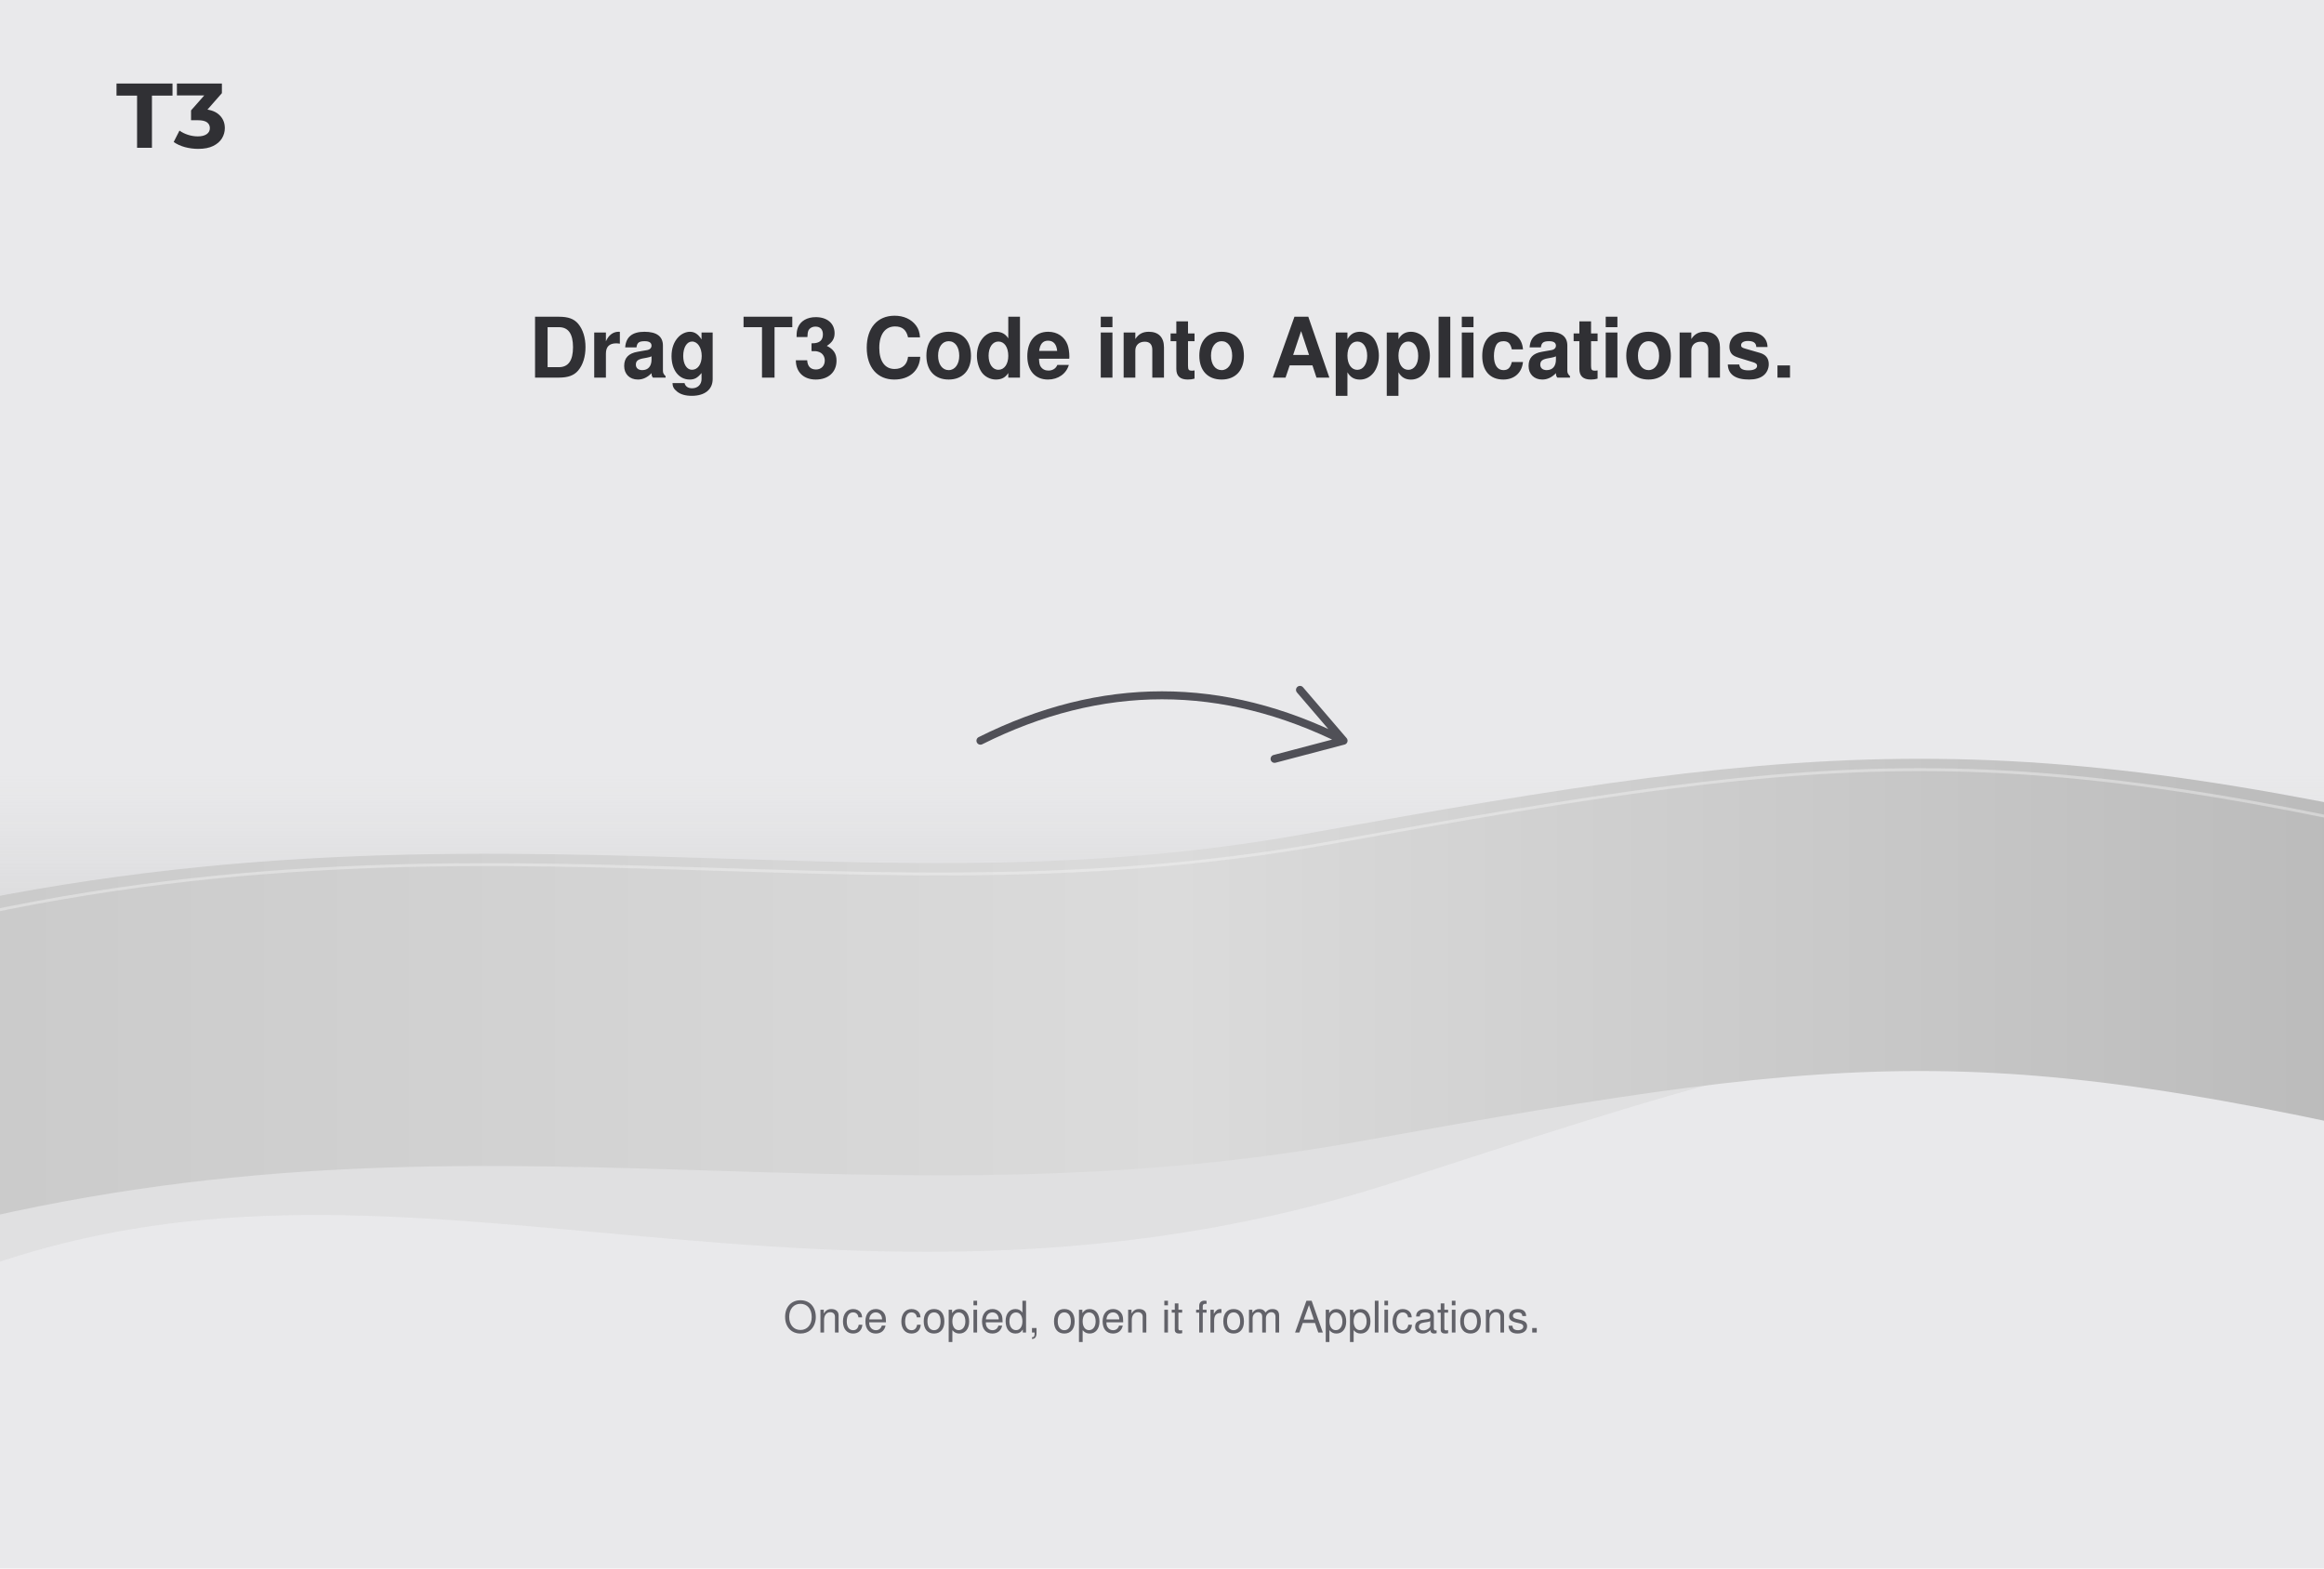
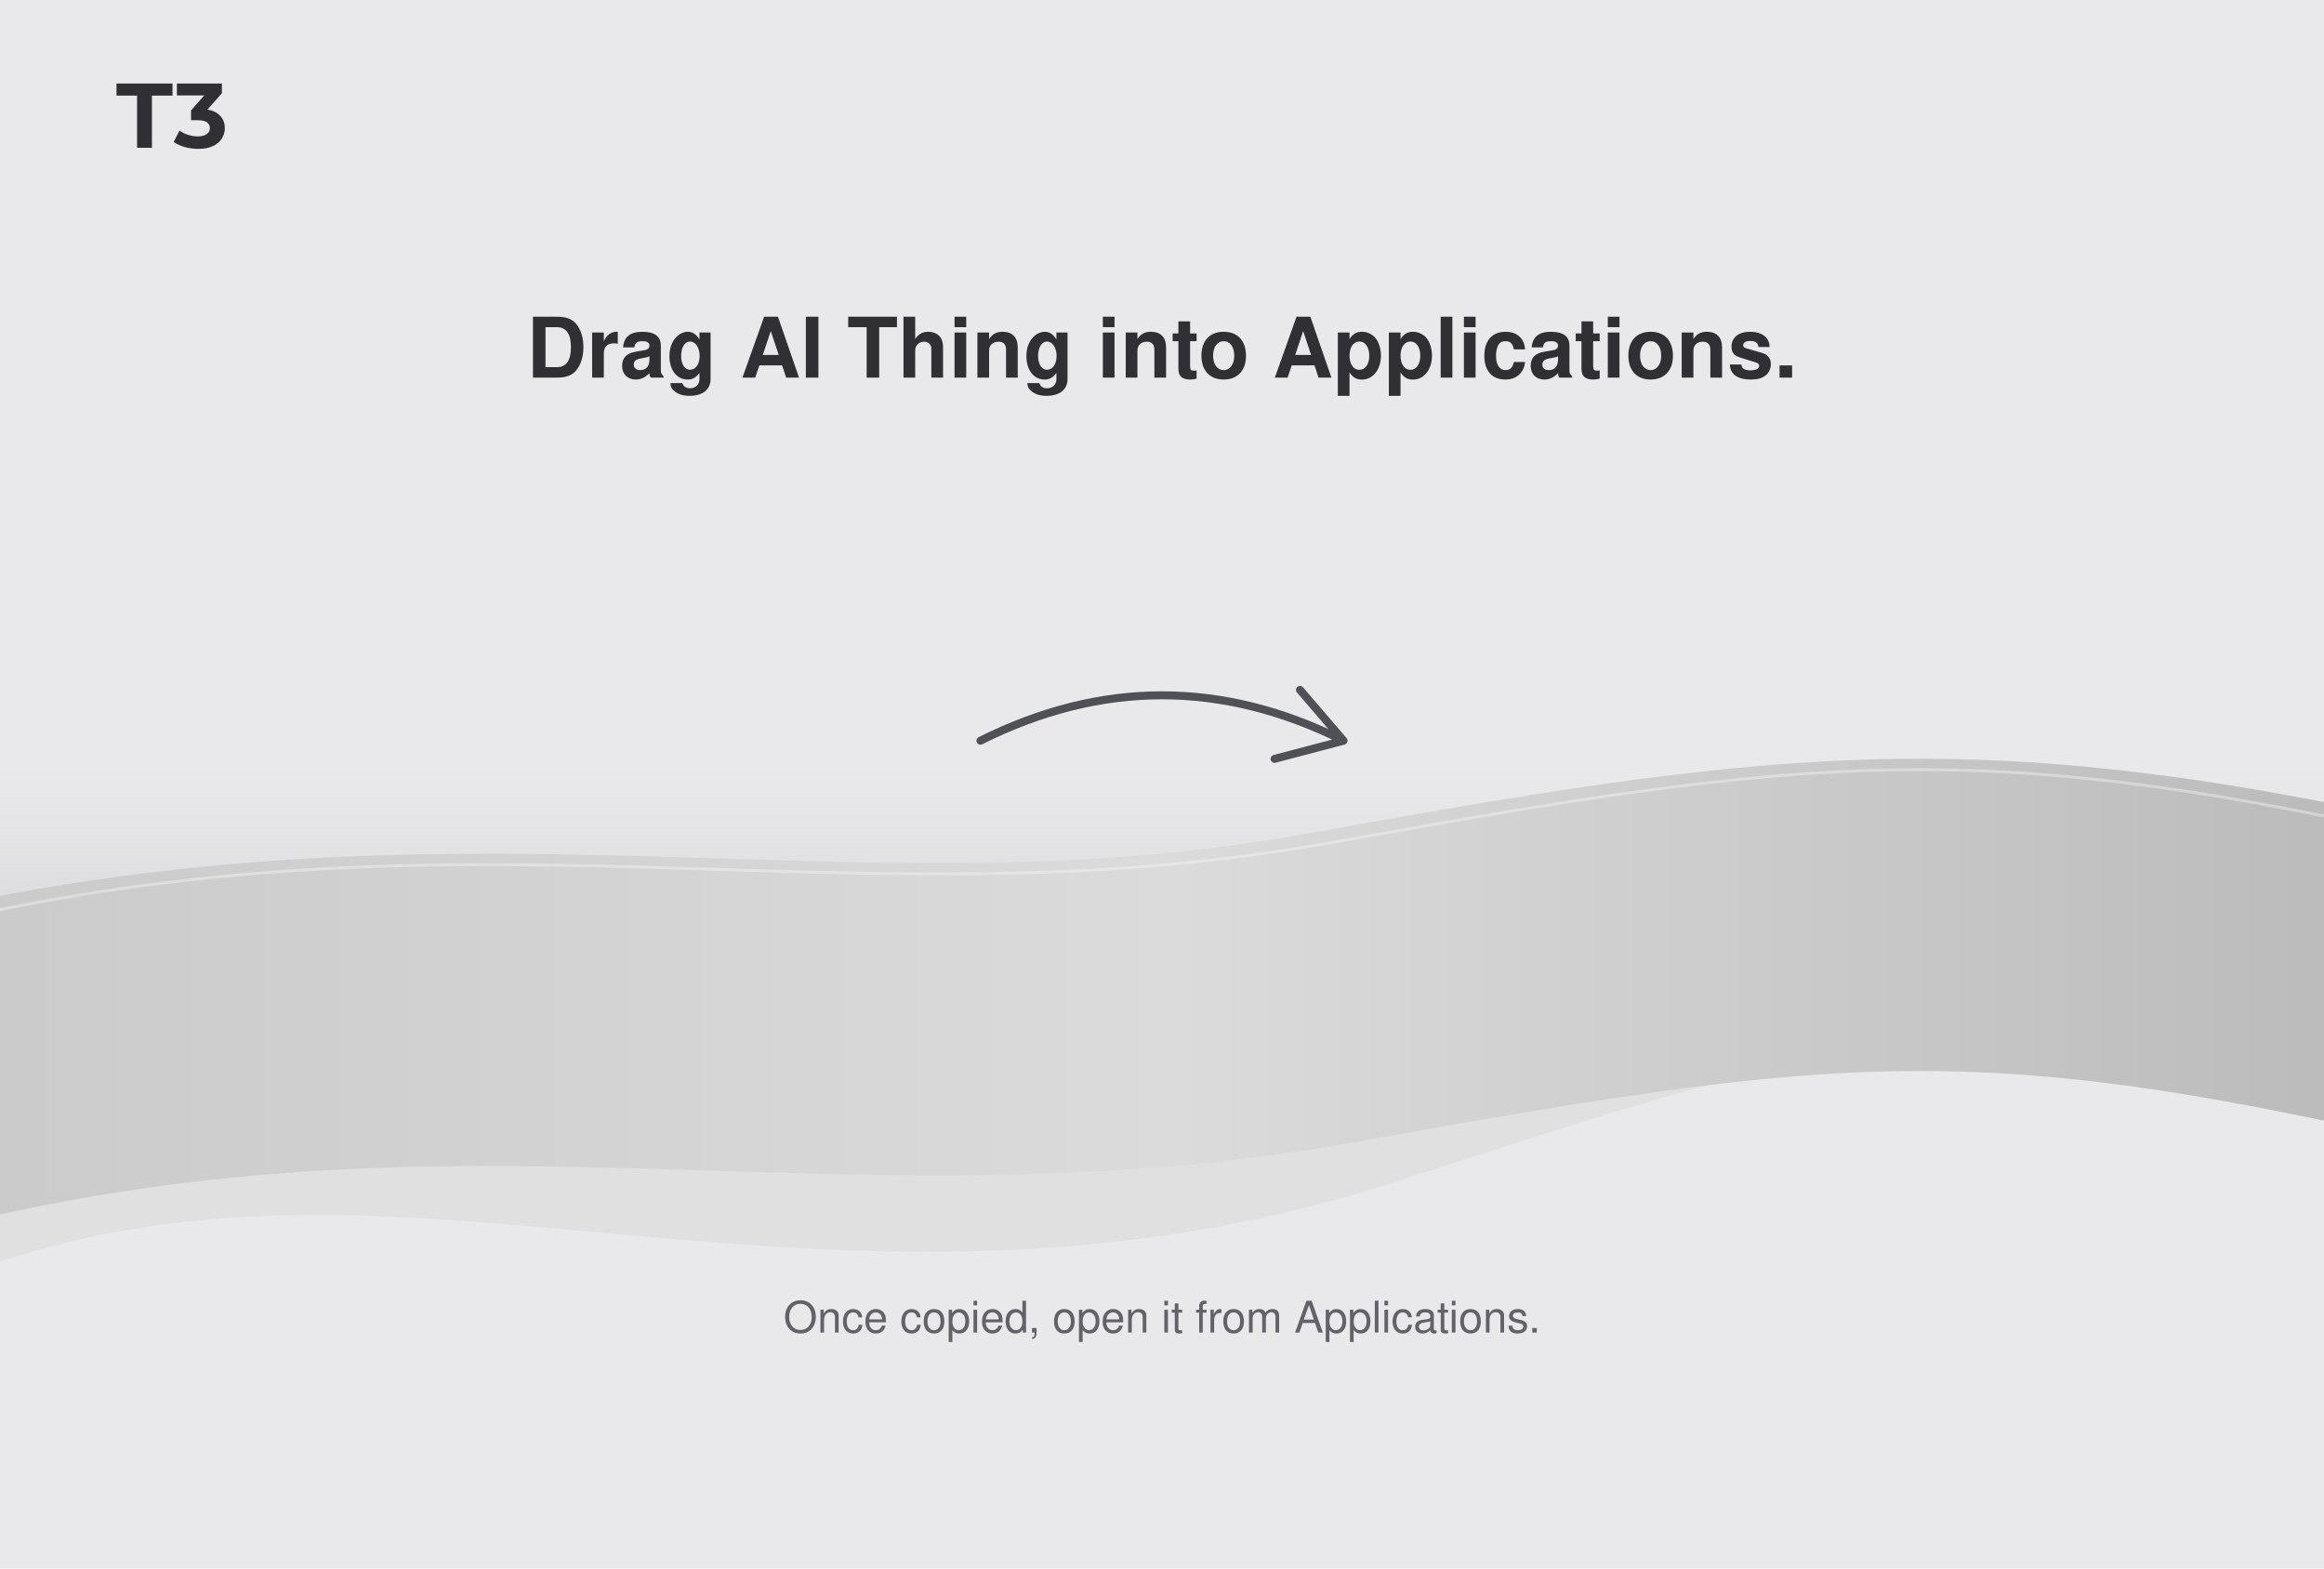
<svg xmlns="http://www.w3.org/2000/svg" width="1280" height="864" viewBox="0 0 640 432">
  <defs>
    <linearGradient id="veil" x1="0" y1="0" x2="0" y2="1">
      <stop stop-color="#B7B7B7" stop-opacity="0" />
      <stop offset=".55" stop-color="#A5A5A5" stop-opacity=".24" />
      <stop offset="1" stop-color="#D1D1D1" stop-opacity=".4" />
    </linearGradient>
    <linearGradient id="silk" x1="0" y1="0" x2="1" y2="0">
      <stop stop-color="#C8C8C8" />
      <stop offset=".5" stop-color="#DBDBDB" />
      <stop offset="1" stop-color="#B5B5B5" />
    </linearGradient>
  </defs>
  <rect width="640" height="432" fill="#E9E9EB" />
  <path d="M-60 293C95 220 214 304 362 256S559 191 707 257" stroke="url(#veil)" stroke-width="146" fill="none" opacity="1" stroke-linecap="round" stroke-linejoin="round" />
  <path d="M-60 306C113 252 223 298 367 272S553 242 707 280" stroke="url(#silk)" stroke-width="86" fill="none" opacity="1" stroke-linecap="round" stroke-linejoin="round" />
  <path d="M-60 266C113 212 223 258 367 232S553 202 707 240" stroke="#F5F5F5" stroke-width="0.8" fill="none" opacity="0.42" stroke-linecap="round" stroke-linejoin="round" />
  <svg x="32" y="23" width="30" height="18" viewBox="15.531 37 94.394 56.96" fill="#303034">
    <path d="M33.451 93V47.56H15.531V37H64.331V47.56H46.411V93H33.451ZM86.725 93.96C82.832 93.96 78.965 93.453 75.125 92.44C71.285 91.373 68.032 89.88 65.365 87.96L70.405 78.04C72.539 79.587 75.019 80.813 77.845 81.72C80.672 82.627 83.525 83.08 86.405 83.08C89.659 83.08 92.219 82.44 94.085 81.16C95.952 79.88 96.885 78.12 96.885 75.88C96.885 73.747 96.059 72.067 94.405 70.84C92.752 69.613 90.085 69 86.405 69H80.485V60.44L96.085 42.76L97.525 47.4H68.165V37H107.365V45.4L91.845 63.08L85.285 59.32H89.045C95.925 59.32 101.125 60.867 104.645 63.96C108.165 67.053 109.925 71.027 109.925 75.88C109.925 79.027 109.099 81.987 107.445 84.76C105.792 87.48 103.259 89.693 99.845 91.4C96.432 93.107 92.059 93.96 86.725 93.96Z" />
  </svg>
-   <text x="320" y="104" fill="#303034" font-family="Helvetica" font-size="23" font-weight="700" text-anchor="middle">Drag T3 Code into Applications.</text>
+   <text x="320" y="104" fill="#303034" font-family="Helvetica" font-size="23" font-weight="700" text-anchor="middle">Drag AI Thing into Applications.</text>
  <path d="M270 204Q320 179 370 204M358 190L370 204L351 209" stroke="#505057" stroke-width="2.2" fill="none" opacity="1" stroke-linecap="round" stroke-linejoin="round" />
  <text x="320" y="367" fill="#626269" font-family="Helvetica" font-size="12" font-weight="400" text-anchor="middle">Once copied, open it from Applications.</text>
</svg>
